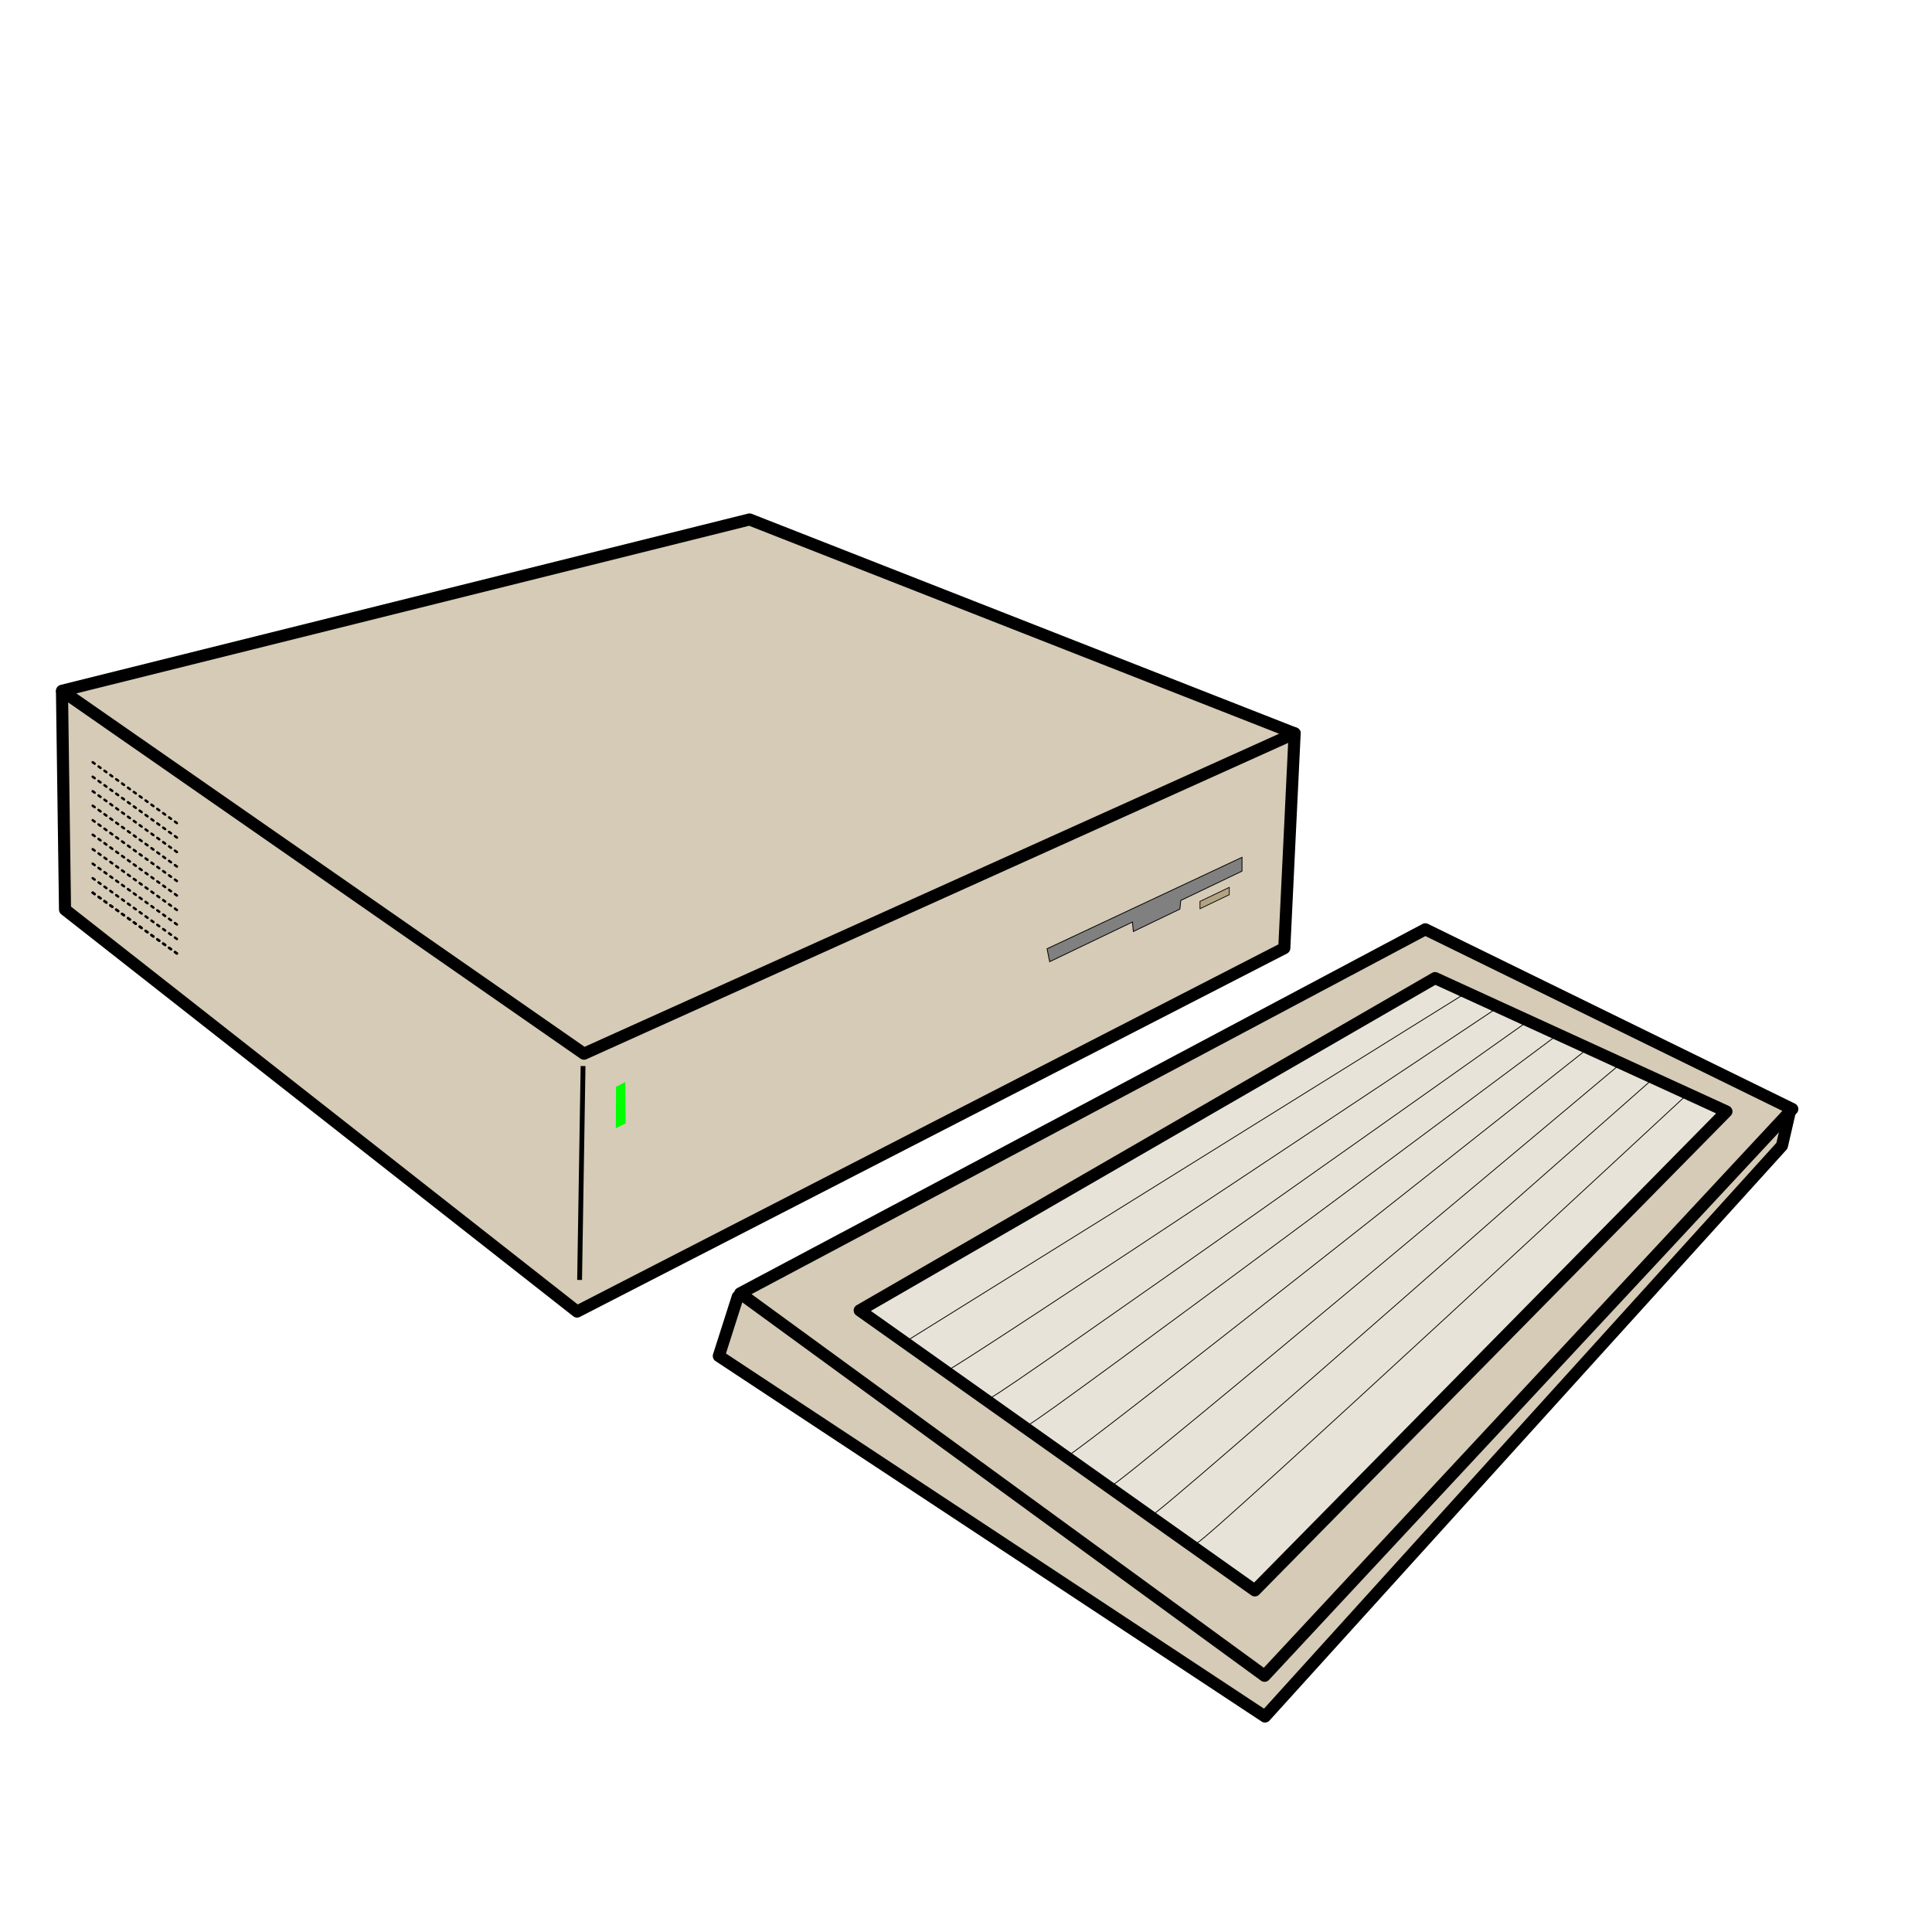
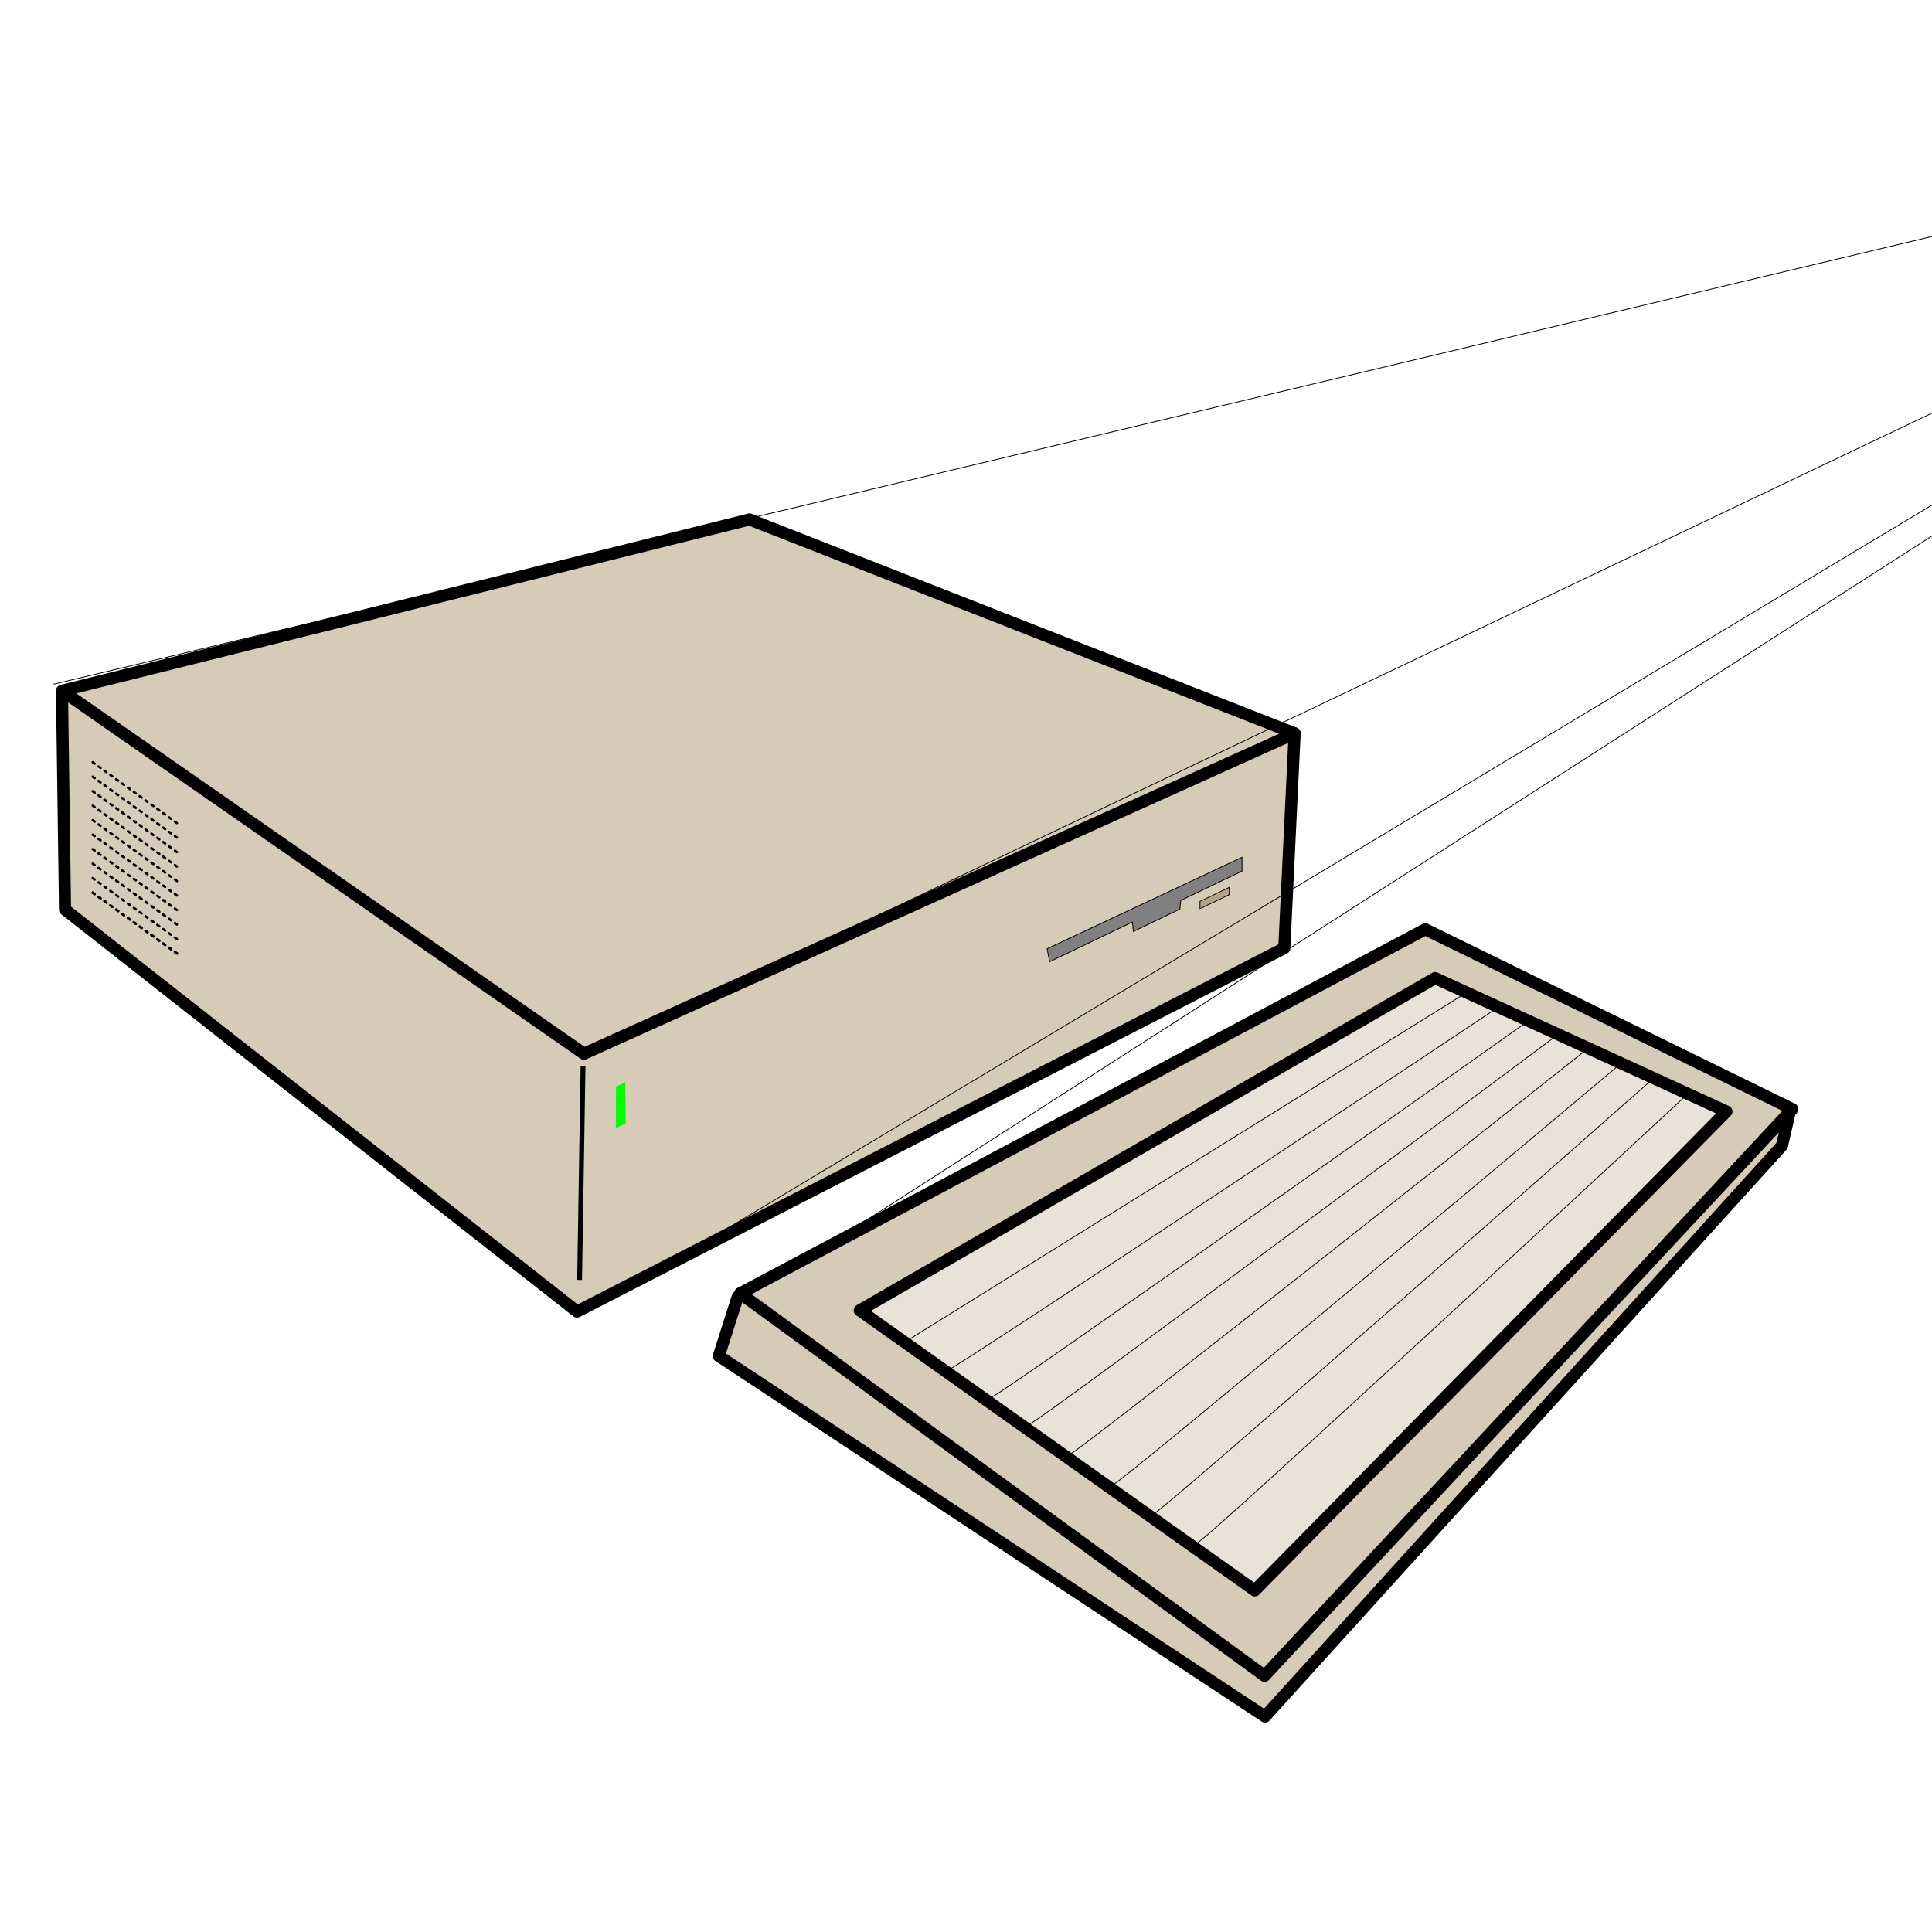
- <svg xmlns="http://www.w3.org/2000/svg" xmlns:xlink="http://www.w3.org/1999/xlink" width="600pt" height="600pt" id="svg2">
+ <svg xmlns="http://www.w3.org/2000/svg" xmlns:xlink="http://www.w3.org/1999/xlink" id="svg2" height="600pt" width="600pt">
  <defs id="defs3">
    <linearGradient id="linearGradient2102">
-       <stop style="stop-color:#726d7f;stop-opacity:1;" offset="0" id="stop2104" />
-       <stop style="stop-color:#726d7f;stop-opacity:0;" offset="1" id="stop2106" />
+       <stop id="stop2104" offset="0" style="stop-color:#726d7f;stop-opacity:1;" />
+       <stop id="stop2106" offset="1" style="stop-color:#726d7f;stop-opacity:0;" />
    </linearGradient>
    <linearGradient id="linearGradient2838">
-       <stop id="stop2840" offset="0" style="stop-color:#000000;stop-opacity:1;" />
-       <stop id="stop2842" offset="1" style="stop-color:#000000;stop-opacity:0;" />
+       <stop style="stop-color:#000000;stop-opacity:1;" offset="0" id="stop2840" />
+       <stop style="stop-color:#000000;stop-opacity:0;" offset="1" id="stop2842" />
    </linearGradient>
-     <linearGradient gradientUnits="userSpaceOnUse" y2="336.168" x2="422.299" y1="188.589" x1="117.342" gradientTransform="scale(1.235013,0.809708)" id="linearGradient2844" xlink:href="#linearGradient2838" />
-     <linearGradient xlink:href="#linearGradient2102" id="linearGradient2112" gradientTransform="scale(0.943567,1.059808)" x1="202.288" y1="104.676" x2="573.303" y2="243.773" gradientUnits="userSpaceOnUse" />
-     <linearGradient xlink:href="#linearGradient2102" id="linearGradient2118" gradientUnits="userSpaceOnUse" gradientTransform="scale(0.943567,1.059808)" x1="202.288" y1="104.676" x2="573.303" y2="243.773" />
+     <linearGradient xlink:href="#linearGradient2838" id="linearGradient2844" gradientTransform="scale(1.235013,0.809708)" x1="117.342" y1="188.589" x2="422.299" y2="336.168" gradientUnits="userSpaceOnUse" />
+     <linearGradient gradientUnits="userSpaceOnUse" y2="243.773" x2="573.303" y1="104.676" x1="202.288" gradientTransform="scale(0.943567,1.059808)" id="linearGradient2112" xlink:href="#linearGradient2102" />
+     <linearGradient y2="243.773" x2="573.303" y1="104.676" x1="202.288" gradientTransform="scale(0.943567,1.059808)" gradientUnits="userSpaceOnUse" id="linearGradient2118" xlink:href="#linearGradient2102" />
  </defs>
  <g id="layer1">
-     <path style="fill:#d5cbb6;fill-opacity:1;fill-rule:evenodd;stroke:#000000;stroke-width:5;stroke-linecap:butt;stroke-linejoin:round;stroke-miterlimit:4;stroke-opacity:1" d="M 25.667,286.452 L 26.922,376.642 L 238.943,543.092 L 531.8,392.602 L 536.086,303.666 L 25.667,286.452 z " id="path1332" />
-     <path style="fill:#d5cbb6;fill-opacity:1;fill-rule:evenodd;stroke:#000000;stroke-width:5;stroke-linecap:butt;stroke-linejoin:round;stroke-miterlimit:4;stroke-opacity:1" d="M 25.667,286.033 L 310.371,215.095 L 536.086,303.666 L 241.8,436.32 L 25.667,286.033 z " id="path1330" />
-     <path style="fill:#00ff00;fill-opacity:1;fill-rule:evenodd;stroke:none;stroke-width:0.25pt;stroke-linecap:butt;stroke-linejoin:miter;stroke-opacity:1" d="M 255.089,449.981 L 258.912,448.07 L 259.085,465.167 L 255.003,467.166 L 255.089,449.981 z " id="path1335" />
-     <path id="path2088" d="M 433.571,392.857 L 514.286,355 L 514.286,360.714 L 488.929,372.857 L 488.571,376.429 L 469.286,385.714 L 468.929,381.786 L 434.643,398.214 L 433.571,392.857 z " style="fill:#808080;fill-opacity:1;fill-rule:evenodd;stroke:#000000;stroke-width:0.25pt;stroke-linecap:butt;stroke-linejoin:miter;stroke-opacity:1" />
-     <path id="path2090" d="M 496.891,373.25 L 509.013,367.442 L 509.013,370.472 L 496.891,376.281 L 496.891,373.25 z " style="fill:#b3a383;fill-opacity:1;fill-rule:evenodd;stroke:#000000;stroke-width:0.31;stroke-linecap:butt;stroke-linejoin:miter;stroke-miterlimit:4;stroke-opacity:1" />
-     <path style="fill:#d5cbb6;fill-opacity:1;fill-rule:evenodd;stroke:#000000;stroke-width:5;stroke-linecap:butt;stroke-linejoin:round;stroke-miterlimit:4;stroke-opacity:1" d="M 305.479,536.97 L 297.643,561.5 L 523.806,710.777 L 737.871,474.424 L 741.147,460.24 L 305.479,536.97 z " id="path2094" />
-     <path style="fill:#d5cbb6;fill-opacity:1;fill-rule:evenodd;stroke:#000000;stroke-width:5;stroke-linecap:butt;stroke-linejoin:round;stroke-miterlimit:4;stroke-opacity:1" d="M 306.49,535.541 L 590.184,384.801 L 742.157,459.23 L 523.632,693.909 L 306.49,535.541 z " id="path2092" />
-     <path style="fill:#e8e3d8;fill-opacity:1;fill-rule:evenodd;stroke:#000000;stroke-width:5;stroke-linecap:butt;stroke-linejoin:round;stroke-miterlimit:4;stroke-opacity:1" d="M 355.987,542.612 L 594.224,405.004 L 714.883,460.24 L 519.592,658.554 L 355.987,542.612 z " id="path2096" />
-     <path style="stroke-miterlimit:4;stroke-dasharray:none;stroke-opacity:1;stroke-linejoin:miter;stroke-linecap:butt;stroke-width:2;stroke:#000000;fill-rule:evenodd;fill-opacity:0.75;fill:none" d="M 241.429,441.429 L 240,530" id="path2173" />
-     <path style="stroke-dashoffset:0;stroke-miterlimit:4;stroke-dasharray:1,2;stroke-opacity:1;stroke-linejoin:miter;stroke-linecap:round;stroke-width:1;stroke:#000000;fill-rule:evenodd;fill-opacity:0.75;fill:none" d="M 38.386,315.634 L 74.751,341.898" id="path2175" />
-     <path style="stroke-opacity:1;stroke-dashoffset:0;stroke-dasharray:1,2;stroke-miterlimit:4;stroke-linejoin:miter;stroke-linecap:round;stroke-width:1;stroke:#000000;fill-rule:evenodd;fill-opacity:0.75;fill:none" d="M 38.386,321.634 L 74.751,347.898" id="path2177" />
-     <path style="stroke-opacity:1;stroke-dashoffset:0;stroke-dasharray:1,2;stroke-miterlimit:4;stroke-linejoin:miter;stroke-linecap:round;stroke-width:1;stroke:#000000;fill-rule:evenodd;fill-opacity:0.75;fill:none" d="M 38.386,327.634 L 74.751,353.898" id="path2179" />
-     <path style="stroke-opacity:1;stroke-dashoffset:0;stroke-dasharray:1,2;stroke-miterlimit:4;stroke-linejoin:miter;stroke-linecap:round;stroke-width:1;stroke:#000000;fill-rule:evenodd;fill-opacity:0.75;fill:none" d="M 38.386,333.634 L 74.751,359.898" id="path2181" />
-     <path style="stroke-opacity:1;stroke-dashoffset:0;stroke-dasharray:1,2;stroke-miterlimit:4;stroke-linejoin:miter;stroke-linecap:round;stroke-width:1;stroke:#000000;fill-rule:evenodd;fill-opacity:0.75;fill:none" d="M 38.386,339.634 L 74.751,365.898" id="path2183" />
-     <path style="stroke-opacity:1;stroke-dashoffset:0;stroke-dasharray:1,2;stroke-miterlimit:4;stroke-linejoin:miter;stroke-linecap:round;stroke-width:1;stroke:#000000;fill-rule:evenodd;fill-opacity:0.75;fill:none" d="M 38.386,345.634 L 74.751,371.898" id="path2185" />
-     <path style="stroke-opacity:1;stroke-dashoffset:0;stroke-dasharray:1,2;stroke-miterlimit:4;stroke-linejoin:miter;stroke-linecap:round;stroke-width:1;stroke:#000000;fill-rule:evenodd;fill-opacity:0.75;fill:none" d="M 38.386,351.634 L 74.751,377.898" id="path2187" />
-     <path style="stroke-opacity:1;stroke-dashoffset:0;stroke-dasharray:1,2;stroke-miterlimit:4;stroke-linejoin:miter;stroke-linecap:round;stroke-width:1;stroke:#000000;fill-rule:evenodd;fill-opacity:0.75;fill:none" d="M 38.386,357.634 L 74.751,383.898" id="path2189" />
-     <path style="stroke-opacity:1;stroke-dashoffset:0;stroke-dasharray:1,2;stroke-miterlimit:4;stroke-linejoin:miter;stroke-linecap:round;stroke-width:1;stroke:#000000;fill-rule:evenodd;fill-opacity:0.75;fill:none" d="M 38.386,363.634 L 74.751,389.898" id="path2191" />
-     <path style="stroke-opacity:1;stroke-dashoffset:0;stroke-dasharray:1,2;stroke-miterlimit:4;stroke-linejoin:miter;stroke-linecap:round;stroke-width:1;stroke:#000000;fill-rule:evenodd;fill-opacity:0.75;fill:none" d="M 38.386,369.634 L 74.751,395.898" id="path2193" />
-     <path style="stroke-opacity:1;stroke-dashoffset:0;stroke-dasharray:1,2;stroke-miterlimit:4;stroke-linejoin:miter;stroke-linecap:round;stroke-width:1;stroke:#000000;fill-rule:evenodd;fill-opacity:0.75;fill:none" d="M 38.386,369.634 L 74.751,395.898" id="path2195" />
+     <path id="path1332" d="M 25.667,286.452 L 26.922,376.642 L 238.943,543.092 L 531.8,392.602 L 536.086,303.666 L 25.667,286.452 z " style="fill:#d5cbb6;fill-opacity:1;fill-rule:evenodd;stroke:#000000;stroke-width:5;stroke-linecap:butt;stroke-linejoin:round;stroke-miterlimit:4;stroke-opacity:1" />
+     <path id="path1330" d="M 25.667,286.033 L 310.371,215.095 L 536.086,303.666 L 241.8,436.32 L 25.667,286.033 z " style="fill:#d5cbb6;fill-opacity:1;fill-rule:evenodd;stroke:#000000;stroke-width:5;stroke-linecap:butt;stroke-linejoin:round;stroke-miterlimit:4;stroke-opacity:1" />
+     <path id="path1335" d="M 255.089,449.981 L 258.912,448.07 L 259.085,465.167 L 255.003,467.166 L 255.089,449.981 z " style="fill:#00ff00;fill-opacity:1;fill-rule:evenodd;stroke:none;stroke-width:0.25pt;stroke-linecap:butt;stroke-linejoin:miter;stroke-opacity:1" />
+     <path style="fill:#808080;fill-opacity:1;fill-rule:evenodd;stroke:#000000;stroke-width:0.25pt;stroke-linecap:butt;stroke-linejoin:miter;stroke-opacity:1" d="M 433.571,392.857 L 514.286,355 L 514.286,360.714 L 488.929,372.857 L 488.571,376.429 L 469.286,385.714 L 468.929,381.786 L 434.643,398.214 L 433.571,392.857 z " id="path2088" />
+     <path style="fill:#b3a383;fill-opacity:1;fill-rule:evenodd;stroke:#000000;stroke-width:0.31;stroke-linecap:butt;stroke-linejoin:miter;stroke-miterlimit:4;stroke-opacity:1" d="M 496.891,373.25 L 509.013,367.442 L 509.013,370.472 L 496.891,376.281 L 496.891,373.25 z " id="path2090" />
+     <path id="path2094" d="M 305.479,536.97 L 297.643,561.5 L 523.806,710.777 L 737.871,474.424 L 741.147,460.24 L 305.479,536.97 z " style="fill:#d5cbb6;fill-opacity:1;fill-rule:evenodd;stroke:#000000;stroke-width:5;stroke-linecap:butt;stroke-linejoin:round;stroke-miterlimit:4;stroke-opacity:1" />
+     <path id="path2092" d="M 306.49,535.541 L 590.184,384.801 L 742.157,459.23 L 523.632,693.909 L 306.49,535.541 z " style="fill:#d5cbb6;fill-opacity:1;fill-rule:evenodd;stroke:#000000;stroke-width:5;stroke-linecap:butt;stroke-linejoin:round;stroke-miterlimit:4;stroke-opacity:1" />
+     <path id="path2096" d="M 355.987,542.612 L 594.224,405.004 L 714.883,460.24 L 519.592,658.554 L 355.987,542.612 z " style="fill:#e8e3d8;fill-opacity:1;fill-rule:evenodd;stroke:#000000;stroke-width:5;stroke-linecap:butt;stroke-linejoin:round;stroke-miterlimit:4;stroke-opacity:1" />
+     <path id="path2173" d="M 241.429,441.429 L 240,530" style="stroke-miterlimit:4;stroke-dasharray:none;stroke-opacity:1;stroke-linejoin:miter;stroke-linecap:butt;stroke-width:2;stroke:#000000;fill-rule:evenodd;fill-opacity:0.75;fill:none" />
+     <path id="path2175" d="M 38.386,315.634 L 74.751,341.898" style="stroke-dashoffset:0;stroke-miterlimit:4;stroke-dasharray:1,2;stroke-opacity:1;stroke-linejoin:miter;stroke-linecap:round;stroke-width:1;stroke:#000000;fill-rule:evenodd;fill-opacity:0.75;fill:none" />
+     <path id="path2177" d="M 38.386,321.634 L 74.751,347.898" style="stroke-opacity:1;stroke-dashoffset:0;stroke-dasharray:1,2;stroke-miterlimit:4;stroke-linejoin:miter;stroke-linecap:round;stroke-width:1;stroke:#000000;fill-rule:evenodd;fill-opacity:0.75;fill:none" />
+     <path id="path2179" d="M 38.386,327.634 L 74.751,353.898" style="stroke-opacity:1;stroke-dashoffset:0;stroke-dasharray:1,2;stroke-miterlimit:4;stroke-linejoin:miter;stroke-linecap:round;stroke-width:1;stroke:#000000;fill-rule:evenodd;fill-opacity:0.75;fill:none" />
+     <path id="path2181" d="M 38.386,333.634 L 74.751,359.898" style="stroke-opacity:1;stroke-dashoffset:0;stroke-dasharray:1,2;stroke-miterlimit:4;stroke-linejoin:miter;stroke-linecap:round;stroke-width:1;stroke:#000000;fill-rule:evenodd;fill-opacity:0.75;fill:none" />
+     <path id="path2183" d="M 38.386,339.634 L 74.751,365.898" style="stroke-opacity:1;stroke-dashoffset:0;stroke-dasharray:1,2;stroke-miterlimit:4;stroke-linejoin:miter;stroke-linecap:round;stroke-width:1;stroke:#000000;fill-rule:evenodd;fill-opacity:0.75;fill:none" />
+     <path id="path2185" d="M 38.386,345.634 L 74.751,371.898" style="stroke-opacity:1;stroke-dashoffset:0;stroke-dasharray:1,2;stroke-miterlimit:4;stroke-linejoin:miter;stroke-linecap:round;stroke-width:1;stroke:#000000;fill-rule:evenodd;fill-opacity:0.75;fill:none" />
+     <path id="path2187" d="M 38.386,351.634 L 74.751,377.898" style="stroke-opacity:1;stroke-dashoffset:0;stroke-dasharray:1,2;stroke-miterlimit:4;stroke-linejoin:miter;stroke-linecap:round;stroke-width:1;stroke:#000000;fill-rule:evenodd;fill-opacity:0.75;fill:none" />
+     <path id="path2189" d="M 38.386,357.634 L 74.751,383.898" style="stroke-opacity:1;stroke-dashoffset:0;stroke-dasharray:1,2;stroke-miterlimit:4;stroke-linejoin:miter;stroke-linecap:round;stroke-width:1;stroke:#000000;fill-rule:evenodd;fill-opacity:0.75;fill:none" />
+     <path id="path2191" d="M 38.386,363.634 L 74.751,389.898" style="stroke-opacity:1;stroke-dashoffset:0;stroke-dasharray:1,2;stroke-miterlimit:4;stroke-linejoin:miter;stroke-linecap:round;stroke-width:1;stroke:#000000;fill-rule:evenodd;fill-opacity:0.75;fill:none" />
+     <path id="path2193" d="M 38.386,369.634 L 74.751,395.898" style="stroke-opacity:1;stroke-dashoffset:0;stroke-dasharray:1,2;stroke-miterlimit:4;stroke-linejoin:miter;stroke-linecap:round;stroke-width:1;stroke:#000000;fill-rule:evenodd;fill-opacity:0.75;fill:none" />
+     <path id="path2195" d="M 38.386,369.634 L 74.751,395.898" style="stroke-opacity:1;stroke-dashoffset:0;stroke-dasharray:1,2;stroke-miterlimit:4;stroke-linejoin:miter;stroke-linecap:round;stroke-width:1;stroke:#000000;fill-rule:evenodd;fill-opacity:0.75;fill:none" />
    <g id="g2283">
-       <path style="fill:none;fill-opacity:0.75;fill-rule:evenodd;stroke:#000000;stroke-width:0.25pt;stroke-linecap:butt;stroke-linejoin:miter;stroke-opacity:1" d="M 375.777,555.041 L 607.102,411.094" id="path2197" />
-       <path style="fill:none;fill-opacity:0.75;fill-rule:evenodd;stroke:#000000;stroke-width:0.25pt;stroke-linecap:butt;stroke-linejoin:miter;stroke-opacity:1" d="M 391.939,567.667 C 395.98,566.657 620.234,417.155 620.234,417.155" id="path2199" />
-       <path style="fill:none;fill-opacity:0.75;fill-rule:evenodd;stroke:#000000;stroke-width:0.25pt;stroke-linecap:butt;stroke-linejoin:miter;stroke-opacity:1" d="M 410.404,578.657 C 414.444,577.647 631.627,423.599 631.627,423.599" id="path2201" />
-       <path style="fill:none;fill-opacity:0.75;fill-rule:evenodd;stroke:#000000;stroke-width:0.25pt;stroke-linecap:butt;stroke-linejoin:miter;stroke-opacity:1" d="M 426.343,589.667 C 430.383,588.657 645.546,428.043 645.546,428.043" id="path2203" />
-       <path style="fill:none;fill-opacity:0.75;fill-rule:evenodd;stroke:#000000;stroke-width:0.25pt;stroke-linecap:butt;stroke-linejoin:miter;stroke-opacity:1" d="M 442.322,602.657 C 446.363,601.647 656.475,434.972 656.475,434.972" id="path2205" />
-       <path style="fill:none;fill-opacity:0.75;fill-rule:evenodd;stroke:#000000;stroke-width:0.25pt;stroke-linecap:butt;stroke-linejoin:miter;stroke-opacity:1" d="M 460.404,615.101 C 464.444,614.091 670.01,441.355 670.01,441.355" id="path2207" />
-       <path style="fill:none;fill-opacity:0.75;fill-rule:evenodd;stroke:#000000;stroke-width:0.25pt;stroke-linecap:butt;stroke-linejoin:miter;stroke-opacity:1" d="M 476.566,627.728 C 480.607,626.718 683.647,447.416 683.647,447.416" id="path2211" />
-       <path style="fill:none;fill-opacity:0.75;fill-rule:evenodd;stroke:#000000;stroke-width:0.25pt;stroke-linecap:butt;stroke-linejoin:miter;stroke-opacity:1" d="M 495.759,638.84 C 499.8,637.83 698.295,453.477 698.295,453.477" id="path2213" />
+       <path id="path2197" d="M 375.777,555.041 L 607.102,411.094" style="fill:none;fill-opacity:0.75;fill-rule:evenodd;stroke:#000000;stroke-width:0.25pt;stroke-linecap:butt;stroke-linejoin:miter;stroke-opacity:1" />
+       <path id="path2199" d="M 391.939,567.667 C 395.98,566.657 620.234,417.155 620.234,417.155" style="fill:none;fill-opacity:0.75;fill-rule:evenodd;stroke:#000000;stroke-width:0.25pt;stroke-linecap:butt;stroke-linejoin:miter;stroke-opacity:1" />
+       <path id="path2201" d="M 410.404,578.657 C 414.444,577.647 631.627,423.599 631.627,423.599" style="fill:none;fill-opacity:0.75;fill-rule:evenodd;stroke:#000000;stroke-width:0.25pt;stroke-linecap:butt;stroke-linejoin:miter;stroke-opacity:1" />
+       <path id="path2203" d="M 426.343,589.667 C 430.383,588.657 645.546,428.043 645.546,428.043" style="fill:none;fill-opacity:0.75;fill-rule:evenodd;stroke:#000000;stroke-width:0.25pt;stroke-linecap:butt;stroke-linejoin:miter;stroke-opacity:1" />
+       <path id="path2205" d="M 442.322,602.657 C 446.363,601.647 656.475,434.972 656.475,434.972" style="fill:none;fill-opacity:0.75;fill-rule:evenodd;stroke:#000000;stroke-width:0.25pt;stroke-linecap:butt;stroke-linejoin:miter;stroke-opacity:1" />
+       <path id="path2207" d="M 460.404,615.101 C 464.444,614.091 670.01,441.355 670.01,441.355" style="fill:none;fill-opacity:0.75;fill-rule:evenodd;stroke:#000000;stroke-width:0.25pt;stroke-linecap:butt;stroke-linejoin:miter;stroke-opacity:1" />
+       <path id="path2211" d="M 476.566,627.728 C 480.607,626.718 683.647,447.416 683.647,447.416" style="fill:none;fill-opacity:0.75;fill-rule:evenodd;stroke:#000000;stroke-width:0.25pt;stroke-linecap:butt;stroke-linejoin:miter;stroke-opacity:1" />
+       <path id="path2213" d="M 495.759,638.84 C 499.8,637.83 698.295,453.477 698.295,453.477" style="fill:none;fill-opacity:0.75;fill-rule:evenodd;stroke:#000000;stroke-width:0.25pt;stroke-linecap:butt;stroke-linejoin:miter;stroke-opacity:1" />
    </g>
+     <path id="path3921" d="M 22.223,283.31 L 1107.127,24.71 L 242.437,543.929" style="fill:none;fill-opacity:0.75;fill-rule:evenodd;stroke:#000000;stroke-width:0.25pt;stroke-linecap:butt;stroke-linejoin:miter;stroke-opacity:1" />
+     <path id="path3923" d="M 246.477,434.832 L 1107.127,24.71 L 311.127,535.848" style="fill:none;fill-opacity:0.75;fill-rule:evenodd;stroke:#000000;stroke-width:0.25pt;stroke-linecap:butt;stroke-linejoin:miter;stroke-opacity:1" />
  </g>
</svg>
